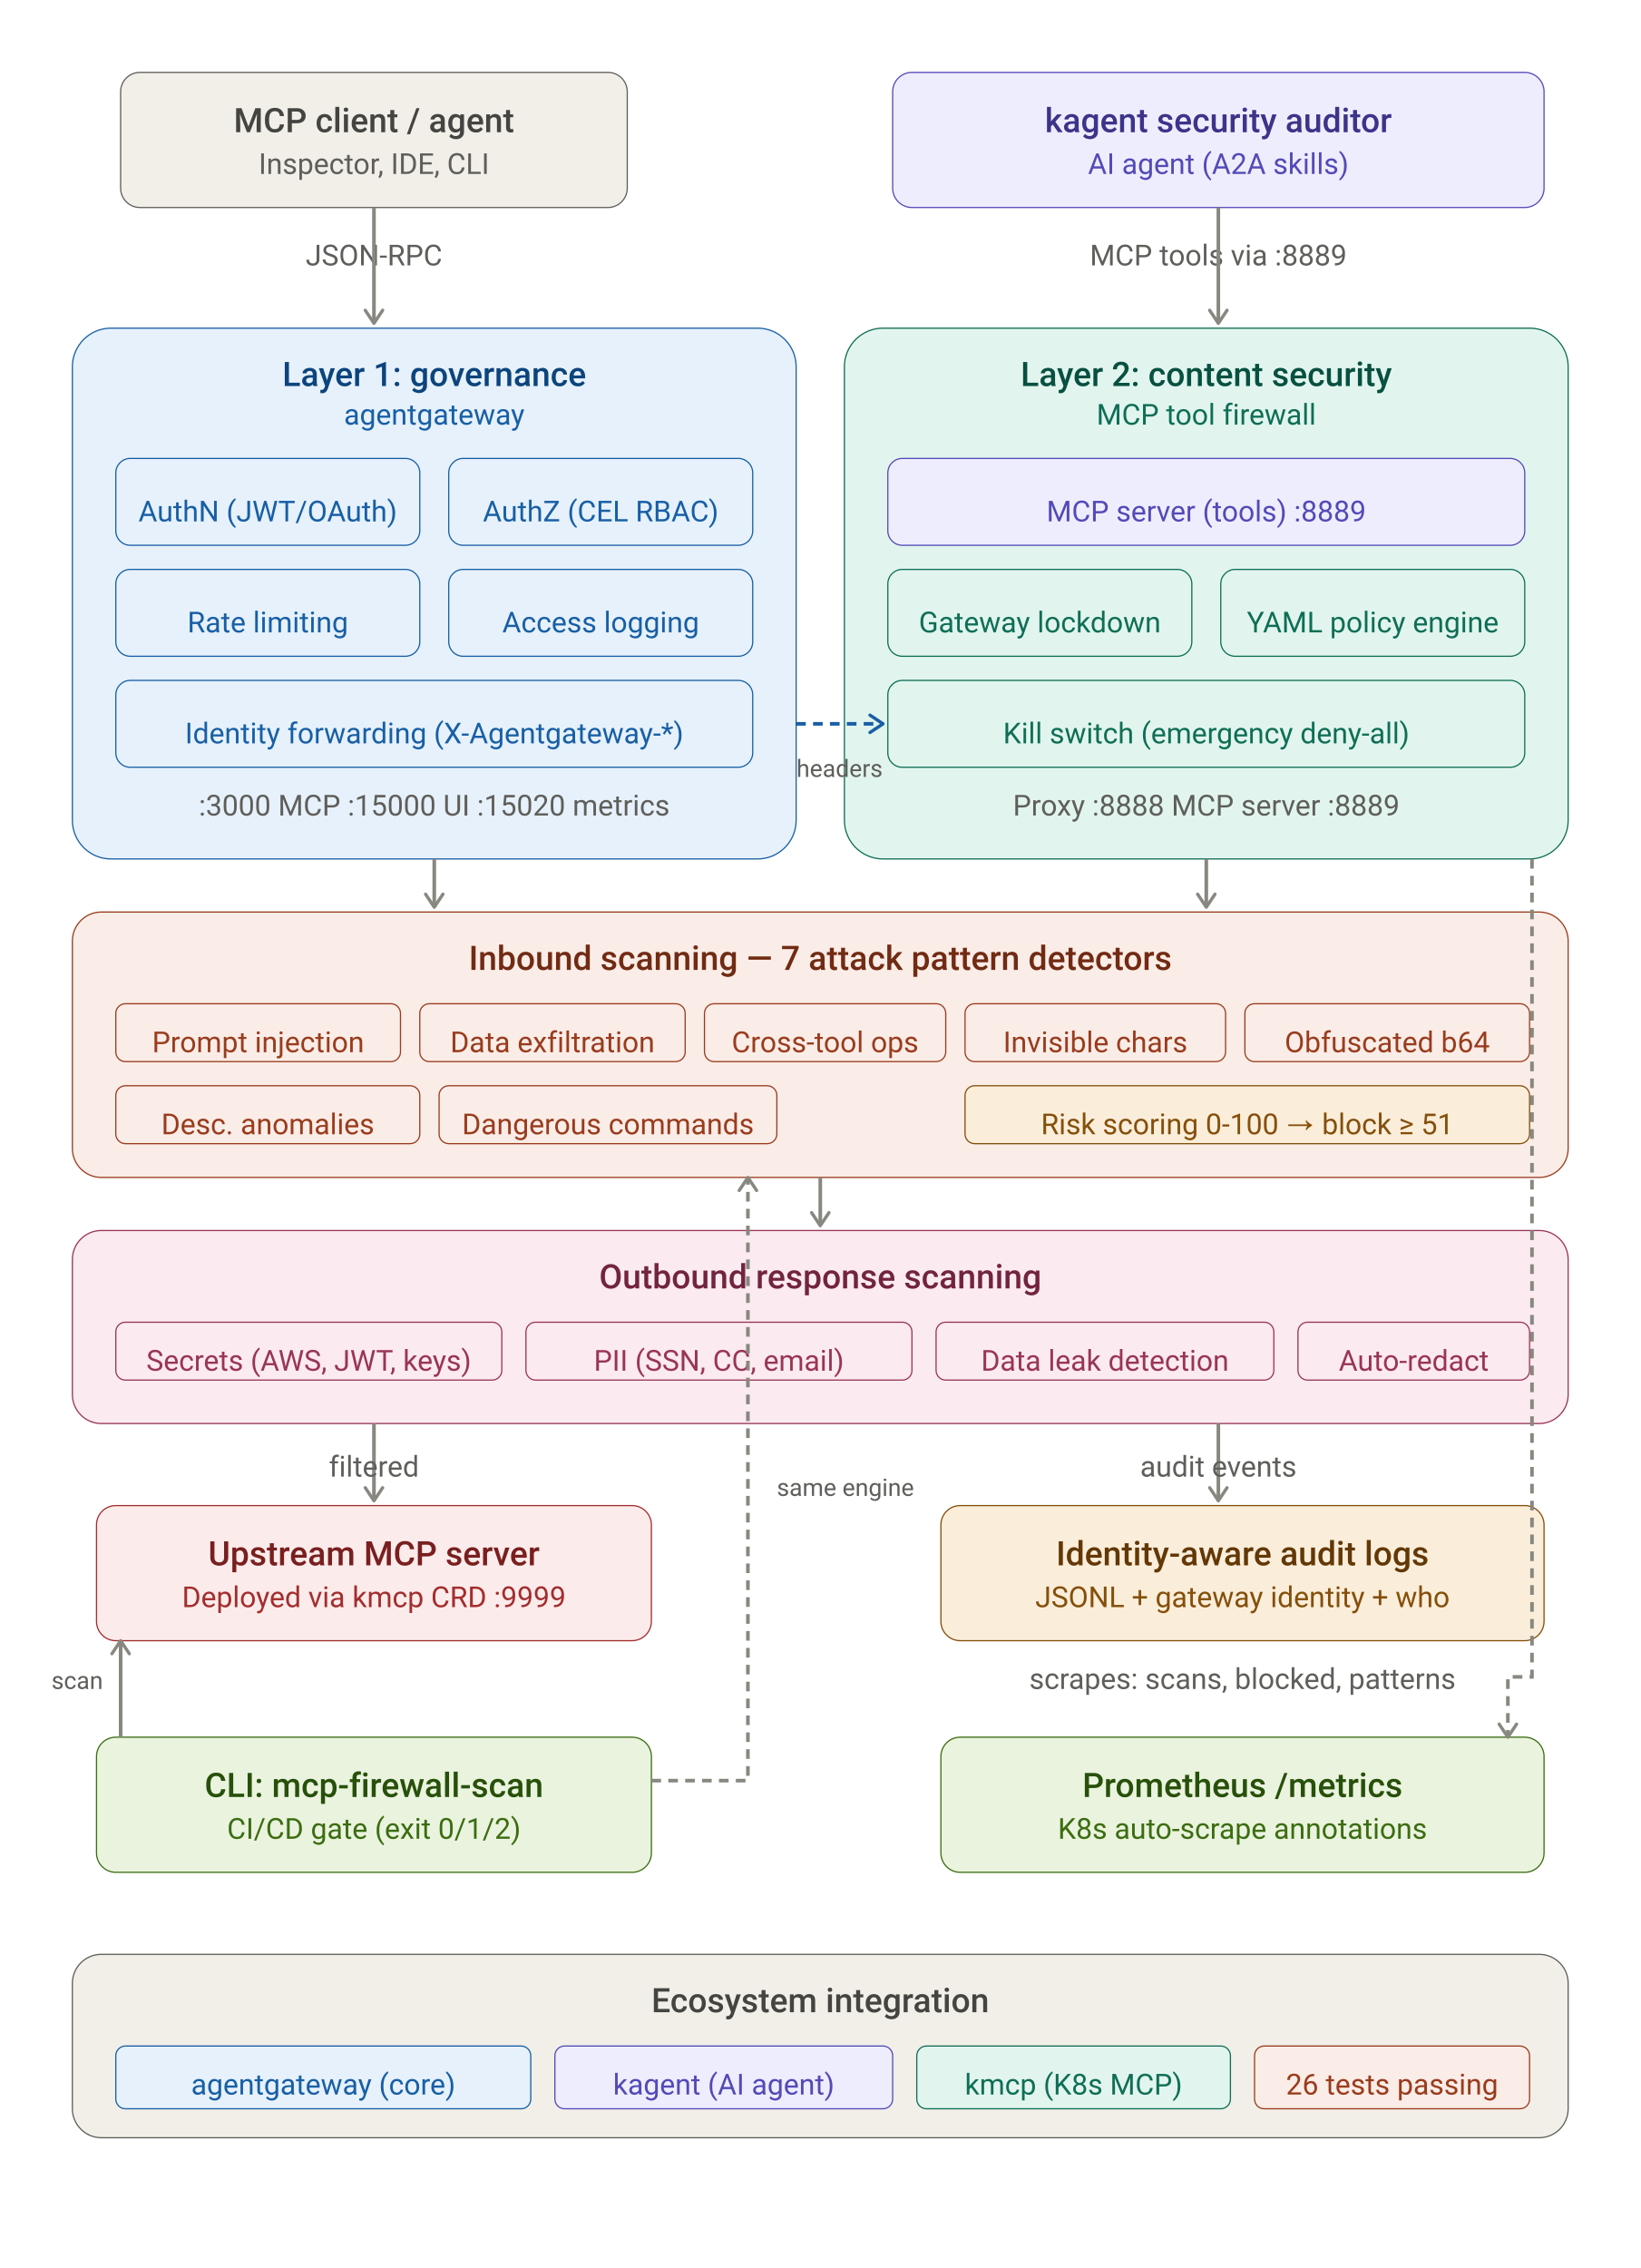
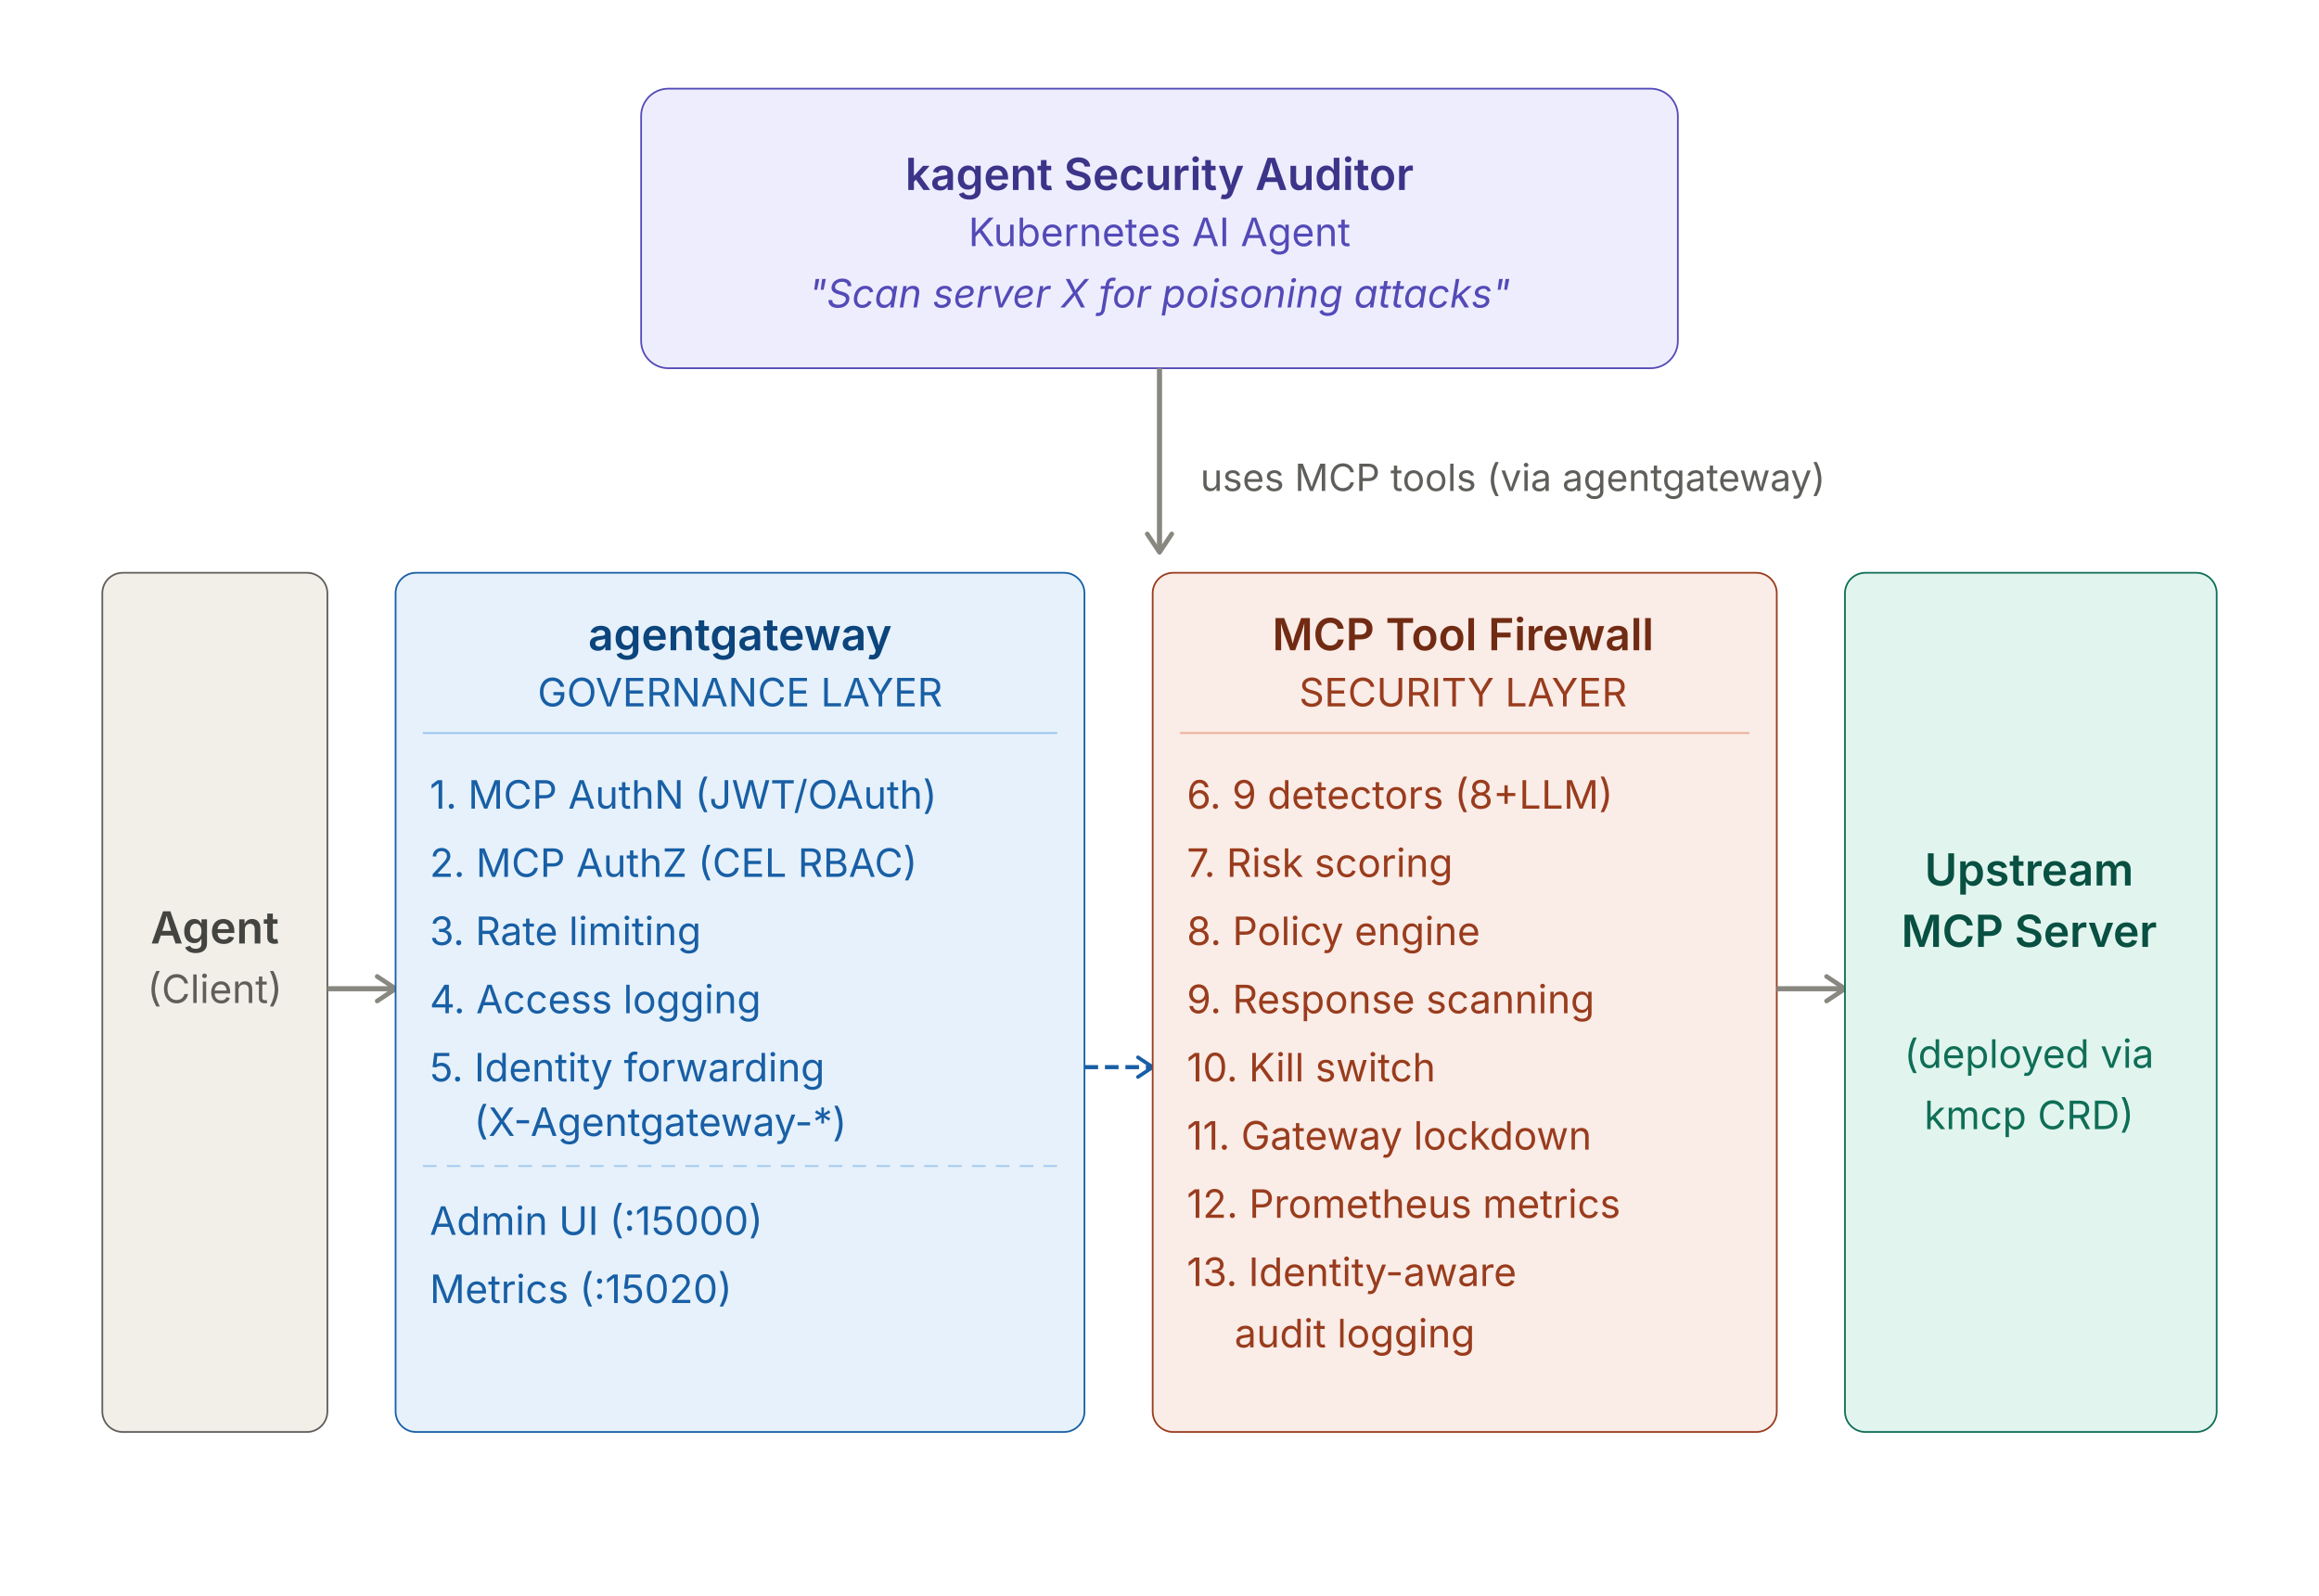
- <svg xmlns="http://www.w3.org/2000/svg" width="100%" viewBox="0 0 680 940">
-   <style>
-   text { font-family: -apple-system, BlinkMacSystemFont, "Segoe UI", Roboto, Helvetica, Arial, sans-serif; }
-   .th { font-size: 14px; font-weight: 500; }
-   .ts { font-size: 12px; font-weight: 400; }
-   .arr { stroke: #888780; stroke-width: 1.5; }
- 
-   /* Light mode defaults */
-   .c-blue rect { fill: #E6F1FB; stroke: #185FA5; }
-   .c-blue .th { fill: #0C447C; }
-   .c-blue .ts { fill: #185FA5; }
- 
-   .c-teal rect { fill: #E1F5EE; stroke: #0F6E56; }
-   .c-teal .th { fill: #085041; }
-   .c-teal .ts { fill: #0F6E56; }
- 
-   .c-purple rect { fill: #EEEDFE; stroke: #534AB7; }
-   .c-purple .th { fill: #3C3489; }
-   .c-purple .ts { fill: #534AB7; }
- 
-   .c-coral rect { fill: #FAECE7; stroke: #993C1D; }
-   .c-coral .th { fill: #712B13; }
-   .c-coral .ts { fill: #993C1D; }
- 
-   .c-pink rect { fill: #FBEAF0; stroke: #993556; }
-   .c-pink .th { fill: #72243E; }
-   .c-pink .ts { fill: #993556; }
- 
-   .c-amber rect { fill: #FAEEDA; stroke: #854F0B; }
-   .c-amber .th { fill: #633806; }
-   .c-amber .ts { fill: #854F0B; }
- 
-   .c-red rect { fill: #FCEBEB; stroke: #A32D2D; }
-   .c-red .th { fill: #791F1F; }
-   .c-red .ts { fill: #A32D2D; }
- 
-   .c-green rect { fill: #EAF3DE; stroke: #3B6D11; }
-   .c-green .th { fill: #27500A; }
-   .c-green .ts { fill: #3B6D11; }
- 
-   .c-gray rect { fill: #F1EFE8; stroke: #5F5E5A; }
-   .c-gray .th { fill: #444441; }
-   .c-gray .ts { fill: #5F5E5A; }
- 
-   text.th { fill: #2C2C2A; }
-   text.ts { fill: #5F5E5A; }
- 
-   @media (prefers-color-scheme: dark) {
-     text.th { fill: #D3D1C7; }
-     text.ts { fill: #B4B2A9; }
-     .arr { stroke: #B4B2A9; }
- 
-     .c-blue rect { fill: #0C447C; stroke: #85B7EB; }
-     .c-blue .th { fill: #B5D4F4; }
-     .c-blue .ts { fill: #85B7EB; }
- 
-     .c-teal rect { fill: #085041; stroke: #5DCAA5; }
-     .c-teal .th { fill: #9FE1CB; }
-     .c-teal .ts { fill: #5DCAA5; }
- 
-     .c-purple rect { fill: #3C3489; stroke: #AFA9EC; }
-     .c-purple .th { fill: #CECBF6; }
-     .c-purple .ts { fill: #AFA9EC; }
- 
-     .c-coral rect { fill: #712B13; stroke: #F0997B; }
-     .c-coral .th { fill: #F5C4B3; }
-     .c-coral .ts { fill: #F0997B; }
- 
-     .c-pink rect { fill: #72243E; stroke: #ED93B1; }
-     .c-pink .th { fill: #F4C0D1; }
-     .c-pink .ts { fill: #ED93B1; }
- 
-     .c-amber rect { fill: #633806; stroke: #EF9F27; }
-     .c-amber .th { fill: #FAC775; }
-     .c-amber .ts { fill: #EF9F27; }
- 
-     .c-red rect { fill: #791F1F; stroke: #F09595; }
-     .c-red .th { fill: #F7C1C1; }
-     .c-red .ts { fill: #F09595; }
- 
-     .c-green rect { fill: #27500A; stroke: #97C459; }
-     .c-green .th { fill: #C0DD97; }
-     .c-green .ts { fill: #97C459; }
- 
-     .c-gray rect { fill: #444441; stroke: #B4B2A9; }
-     .c-gray .th { fill: #D3D1C7; }
-     .c-gray .ts { fill: #B4B2A9; }
-   }
- </style>
+ <svg xmlns="http://www.w3.org/2000/svg" width="680" height="468" viewBox="0 0 680 468" font-family="monospace, 'Courier New'" font-size="12">
  <defs>
    <marker id="arrow" viewBox="0 0 10 10" refX="8" refY="5" markerWidth="6" markerHeight="6" orient="auto-start-reverse">
      <path d="M2 1L8 5L2 9" fill="none" stroke="context-stroke" stroke-width="1.5" stroke-linecap="round" stroke-linejoin="round" />
    </marker>
+     <style>
+       text { font-family: 'Segoe UI', 'Inter', sans-serif; fill: #1a1a2e; }
+       .th { font-size: 13px; font-weight: 600; }
+       .ts { font-size: 11.5px; font-weight: 400; }
+ 
+       /* kagent - purple */
+       .box-kagent rect { fill: #EEEDFE; stroke: #534AB7; }
+       .box-kagent .th { fill: #3C3489; }
+       .box-kagent .ts { fill: #534AB7; }
+ 
+       /* Agent - gray */
+       .box-agent rect { fill: #F1EFE8; stroke: #5F5E5A; }
+       .box-agent .th { fill: #444441; }
+       .box-agent .ts { fill: #5F5E5A; }
+ 
+       /* agentgateway - blue */
+       .box-gateway rect { fill: #E6F1FB; stroke: #185FA5; }
+       .box-gateway .th { fill: #0C447C; }
+       .box-gateway .ts { fill: #185FA5; }
+       .box-gateway line { stroke: #378ADD; }
+ 
+       /* MCP Firewall - coral */
+       .box-firewall rect { fill: #FAECE7; stroke: #993C1D; }
+       .box-firewall .th { fill: #712B13; }
+       .box-firewall .ts { fill: #993C1D; }
+       .box-firewall line { stroke: #D85A30; }
+ 
+       /* Upstream - teal */
+       .box-upstream rect { fill: #E1F5EE; stroke: #0F6E56; }
+       .box-upstream .th { fill: #085041; }
+       .box-upstream .ts { fill: #0F6E56; }
+ 
+       /* Connector arrows */
+       .arr { stroke: #888780; stroke-width: 1.5; fill: none; }
+       .arr-dashed { stroke: #185FA5; stroke-width: 1.2; fill: none; stroke-dasharray: 4 2; }
+       .label { fill: #5F5E5A; font-size: 11px; }
+       .sep { stroke-width: 0.5; stroke-opacity: 0.45; fill: none; }
+       .sep-dashed { stroke-width: 0.5; stroke-opacity: 0.4; fill: none; stroke-dasharray: 4 3; }
+     </style>
  </defs>
-   <g class="c-purple">
-     <rect x="370" y="30" width="270" height="56" rx="8" stroke-width="0.5" />
-     <text class="th" x="505" y="50" text-anchor="middle" dominant-baseline="central">kagent security auditor</text>
-     <text class="ts" x="505" y="68" text-anchor="middle" dominant-baseline="central">AI agent (A2A skills)</text>
+   <g class="box-kagent">
+     <rect x="188" y="26" width="304" height="82" rx="8" stroke-width="0.5" />
+     <text class="th" x="340" y="51" text-anchor="middle" dominant-baseline="central">kagent Security Auditor</text>
+     <text class="ts" x="340" y="68" text-anchor="middle" dominant-baseline="central">Kubernetes AI Agent</text>
+     <text class="ts" x="340" y="86" text-anchor="middle" dominant-baseline="central" font-style="italic">"Scan server X for poisoning attacks"</text>
  </g>
-   <g class="c-gray">
-     <rect x="50" y="30" width="210" height="56" rx="8" stroke-width="0.5" />
-     <text class="th" x="155" y="50" text-anchor="middle" dominant-baseline="central">MCP client / agent</text>
-     <text class="ts" x="155" y="68" text-anchor="middle" dominant-baseline="central">Inspector, IDE, CLI</text>
+   <line x1="340" y1="108" x2="340" y2="162" class="arr" stroke-width="1.5" marker-end="url(#arrow)" />
+   <text class="label" x="352" y="140" dominant-baseline="central">uses MCP tools (via agentgateway)</text>
+   <g class="box-agent">
+     <rect x="30" y="168" width="66" height="252" rx="6" stroke-width="0.5" />
+     <text class="th" x="63" y="272" text-anchor="middle" dominant-baseline="central">Agent</text>
+     <text class="ts" x="63" y="290" text-anchor="middle" dominant-baseline="central">(Client)</text>
  </g>
-   <text class="ts" x="155" y="110" text-anchor="middle">JSON-RPC</text>
-   <line x1="155" y1="86" x2="155" y2="134" class="arr" marker-end="url(#arrow)" stroke-width="0.5" />
-   <text class="ts" x="505" y="110" text-anchor="middle">MCP tools via :8889</text>
-   <line x1="505" y1="86" x2="505" y2="134" class="arr" marker-end="url(#arrow)" stroke-width="0.5" />
-   <g class="c-blue">
-     <rect x="30" y="136" width="300" height="220" rx="16" stroke-width="0.5" />
-     <text class="th" x="180" y="160" text-anchor="middle">Layer 1: governance</text>
-     <text class="ts" x="180" y="176" text-anchor="middle">agentgateway</text>
+   <line x1="96" y1="290" x2="116" y2="290" class="arr" marker-end="url(#arrow)" />
+   <g class="box-gateway">
+     <rect x="116" y="168" width="202" height="252" rx="6" stroke-width="0.5" />
+     <text class="th" x="217" y="186" text-anchor="middle" dominant-baseline="central">agentgateway</text>
+     <text class="ts" x="217" y="203" text-anchor="middle" dominant-baseline="central">GOVERNANCE LAYER</text>
+     <line x1="124" y1="215" x2="310" y2="215" class="sep" />
+     <text class="ts" x="126" y="233" dominant-baseline="central">1.  MCP AuthN (JWT/OAuth)</text>
+     <text class="ts" x="126" y="253" dominant-baseline="central">2.  MCP AuthZ (CEL RBAC)</text>
+     <text class="ts" x="126" y="273" dominant-baseline="central">3.  Rate limiting</text>
+     <text class="ts" x="126" y="293" dominant-baseline="central">4.  Access logging</text>
+     <text class="ts" x="126" y="313" dominant-baseline="central">5.  Identity forwarding</text>
+     <text class="ts" x="139" y="329" dominant-baseline="central">(X-Agentgateway-*)</text>
+     <line x1="124" y1="342" x2="310" y2="342" class="sep-dashed" />
+     <text class="ts" x="126" y="358" dominant-baseline="central">Admin UI   (:15000)</text>
+     <text class="ts" x="126" y="378" dominant-baseline="central">Metrics    (:15020)</text>
  </g>
-   <g class="c-blue">
-     <rect x="48" y="190" width="126" height="36" rx="6" stroke-width="0.5" />
-     <text class="ts" x="111" y="212" text-anchor="middle" dominant-baseline="central">AuthN (JWT/OAuth)</text>
+   <line x1="318" y1="313" x2="338" y2="313" class="arr-dashed" marker-end="url(#arrow)" />
+   <g class="box-firewall">
+     <rect x="338" y="168" width="183" height="252" rx="6" stroke-width="0.5" />
+     <text class="th" x="429" y="186" text-anchor="middle" dominant-baseline="central">MCP Tool Firewall</text>
+     <text class="ts" x="429" y="203" text-anchor="middle" dominant-baseline="central">SECURITY LAYER</text>
+     <line x1="346" y1="215" x2="513" y2="215" class="sep" />
+     <text class="ts" x="348" y="233" dominant-baseline="central">6.   9 detectors (8+LLM)</text>
+     <text class="ts" x="348" y="253" dominant-baseline="central">7.   Risk scoring</text>
+     <text class="ts" x="348" y="273" dominant-baseline="central">8.   Policy engine</text>
+     <text class="ts" x="348" y="293" dominant-baseline="central">9.   Response scanning</text>
+     <text class="ts" x="348" y="313" dominant-baseline="central">10.  Kill switch</text>
+     <text class="ts" x="348" y="333" dominant-baseline="central">11.  Gateway lockdown</text>
+     <text class="ts" x="348" y="353" dominant-baseline="central">12.  Prometheus metrics</text>
+     <text class="ts" x="348" y="373" dominant-baseline="central">13.  Identity-aware</text>
+     <text class="ts" x="362" y="391" dominant-baseline="central">audit logging</text>
  </g>
-   <g class="c-blue">
-     <rect x="186" y="190" width="126" height="36" rx="6" stroke-width="0.5" />
-     <text class="ts" x="249" y="212" text-anchor="middle" dominant-baseline="central">AuthZ (CEL RBAC)</text>
-   </g>
-   <g class="c-blue">
-     <rect x="48" y="236" width="126" height="36" rx="6" stroke-width="0.5" />
-     <text class="ts" x="111" y="258" text-anchor="middle" dominant-baseline="central">Rate limiting</text>
-   </g>
-   <g class="c-blue">
-     <rect x="186" y="236" width="126" height="36" rx="6" stroke-width="0.5" />
-     <text class="ts" x="249" y="258" text-anchor="middle" dominant-baseline="central">Access logging</text>
-   </g>
-   <g class="c-blue">
-     <rect x="48" y="282" width="264" height="36" rx="6" stroke-width="0.5" />
-     <text class="ts" x="180" y="304" text-anchor="middle" dominant-baseline="central">Identity forwarding (X-Agentgateway-*)</text>
-   </g>
-   <text class="ts" x="180" y="338" text-anchor="middle">:3000 MCP  :15000 UI  :15020 metrics</text>
-   <g class="c-teal">
-     <rect x="350" y="136" width="300" height="220" rx="16" stroke-width="0.5" />
-     <text class="th" x="500" y="160" text-anchor="middle">Layer 2: content security</text>
-     <text class="ts" x="500" y="176" text-anchor="middle">MCP tool firewall</text>
-   </g>
-   <g class="c-purple">
-     <rect x="368" y="190" width="264" height="36" rx="6" stroke-width="0.5" />
-     <text class="ts" x="500" y="212" text-anchor="middle" dominant-baseline="central">MCP server (tools) :8889</text>
-   </g>
-   <g class="c-teal">
-     <rect x="368" y="236" width="126" height="36" rx="6" stroke-width="0.5" />
-     <text class="ts" x="431" y="258" text-anchor="middle" dominant-baseline="central">Gateway lockdown</text>
-   </g>
-   <g class="c-teal">
-     <rect x="506" y="236" width="126" height="36" rx="6" stroke-width="0.5" />
-     <text class="ts" x="569" y="258" text-anchor="middle" dominant-baseline="central">YAML policy engine</text>
-   </g>
-   <g class="c-teal">
-     <rect x="368" y="282" width="264" height="36" rx="6" stroke-width="0.5" />
-     <text class="ts" x="500" y="304" text-anchor="middle" dominant-baseline="central">Kill switch (emergency deny-all)</text>
-   </g>
-   <text class="ts" x="500" y="338" text-anchor="middle">Proxy :8888  MCP server :8889</text>
-   <line x1="330" y1="300" x2="366" y2="300" stroke="#185FA5" stroke-width="1.5" marker-end="url(#arrow)" stroke-dasharray="4 3" />
-   <text class="ts" x="348" y="322" text-anchor="middle" style="font-size:10px">headers</text>
-   <line x1="180" y1="356" x2="180" y2="376" class="arr" marker-end="url(#arrow)" stroke-width="0.5" />
-   <line x1="500" y1="356" x2="500" y2="376" class="arr" marker-end="url(#arrow)" stroke-width="0.5" />
-   <g class="c-coral">
-     <rect x="30" y="378" width="620" height="110" rx="12" stroke-width="0.5" />
-     <text class="th" x="340" y="402" text-anchor="middle">Inbound scanning — 7 attack pattern detectors</text>
-   </g>
-   <g class="c-coral">
-     <rect x="48" y="416" width="118" height="24" rx="4" stroke-width="0.5" />
-     <text class="ts" x="107" y="432" text-anchor="middle" dominant-baseline="central">Prompt injection</text>
-   </g>
-   <g class="c-coral">
-     <rect x="174" y="416" width="110" height="24" rx="4" stroke-width="0.5" />
-     <text class="ts" x="229" y="432" text-anchor="middle" dominant-baseline="central">Data exfiltration</text>
-   </g>
-   <g class="c-coral">
-     <rect x="292" y="416" width="100" height="24" rx="4" stroke-width="0.5" />
-     <text class="ts" x="342" y="432" text-anchor="middle" dominant-baseline="central">Cross-tool ops</text>
-   </g>
-   <g class="c-coral">
-     <rect x="400" y="416" width="108" height="24" rx="4" stroke-width="0.5" />
-     <text class="ts" x="454" y="432" text-anchor="middle" dominant-baseline="central">Invisible chars</text>
-   </g>
-   <g class="c-coral">
-     <rect x="516" y="416" width="118" height="24" rx="4" stroke-width="0.5" />
-     <text class="ts" x="575" y="432" text-anchor="middle" dominant-baseline="central">Obfuscated b64</text>
-   </g>
-   <g class="c-coral">
-     <rect x="48" y="450" width="126" height="24" rx="4" stroke-width="0.5" />
-     <text class="ts" x="111" y="466" text-anchor="middle" dominant-baseline="central">Desc. anomalies</text>
-   </g>
-   <g class="c-coral">
-     <rect x="182" y="450" width="140" height="24" rx="4" stroke-width="0.5" />
-     <text class="ts" x="252" y="466" text-anchor="middle" dominant-baseline="central">Dangerous commands</text>
-   </g>
-   <g class="c-amber">
-     <rect x="400" y="450" width="234" height="24" rx="4" stroke-width="0.5" />
-     <text class="ts" x="517" y="466" text-anchor="middle" dominant-baseline="central">Risk scoring 0-100 → block ≥ 51</text>
-   </g>
-   <line x1="340" y1="488" x2="340" y2="508" class="arr" marker-end="url(#arrow)" stroke-width="0.5" />
-   <g class="c-pink">
-     <rect x="30" y="510" width="620" height="80" rx="12" stroke-width="0.5" />
-     <text class="th" x="340" y="534" text-anchor="middle">Outbound response scanning</text>
-   </g>
-   <g class="c-pink">
-     <rect x="48" y="548" width="160" height="24" rx="4" stroke-width="0.5" />
-     <text class="ts" x="128" y="564" text-anchor="middle" dominant-baseline="central">Secrets (AWS, JWT, keys)</text>
-   </g>
-   <g class="c-pink">
-     <rect x="218" y="548" width="160" height="24" rx="4" stroke-width="0.5" />
-     <text class="ts" x="298" y="564" text-anchor="middle" dominant-baseline="central">PII (SSN, CC, email)</text>
-   </g>
-   <g class="c-pink">
-     <rect x="388" y="548" width="140" height="24" rx="4" stroke-width="0.5" />
-     <text class="ts" x="458" y="564" text-anchor="middle" dominant-baseline="central">Data leak detection</text>
-   </g>
-   <g class="c-pink">
-     <rect x="538" y="548" width="96" height="24" rx="4" stroke-width="0.5" />
-     <text class="ts" x="586" y="564" text-anchor="middle" dominant-baseline="central">Auto-redact</text>
-   </g>
-   <line x1="155" y1="590" x2="155" y2="622" class="arr" marker-end="url(#arrow)" stroke-width="0.5" />
-   <text class="ts" x="155" y="612" text-anchor="middle">filtered</text>
-   <line x1="505" y1="590" x2="505" y2="622" class="arr" marker-end="url(#arrow)" stroke-width="0.5" />
-   <text class="ts" x="505" y="612" text-anchor="middle">audit events</text>
-   <g class="c-red">
-     <rect x="40" y="624" width="230" height="56" rx="8" stroke-width="0.5" />
-     <text class="th" x="155" y="644" text-anchor="middle" dominant-baseline="central">Upstream MCP server</text>
-     <text class="ts" x="155" y="662" text-anchor="middle" dominant-baseline="central">Deployed via kmcp CRD :9999</text>
-   </g>
-   <g class="c-amber">
-     <rect x="390" y="624" width="250" height="56" rx="8" stroke-width="0.5" />
-     <text class="th" x="515" y="644" text-anchor="middle" dominant-baseline="central">Identity-aware audit logs</text>
-     <text class="ts" x="515" y="662" text-anchor="middle" dominant-baseline="central">JSONL + gateway identity + who</text>
-   </g>
-   <g class="c-green">
-     <rect x="40" y="720" width="230" height="56" rx="8" stroke-width="0.5" />
-     <text class="th" x="155" y="740" text-anchor="middle" dominant-baseline="central">CLI: mcp-firewall-scan</text>
-     <text class="ts" x="155" y="758" text-anchor="middle" dominant-baseline="central">CI/CD gate (exit 0/1/2)</text>
-   </g>
-   <path d="M50 720 L50 680" fill="none" class="arr" marker-end="url(#arrow)" stroke-width="0.5" />
-   <text class="ts" x="32" y="700" text-anchor="middle" style="font-size:10px">scan</text>
-   <path d="M270 738 L310 738 L310 488" fill="none" class="arr" marker-end="url(#arrow)" stroke-width="0.5" stroke-dasharray="4 3" />
-   <text class="ts" x="322" y="620" text-anchor="start" style="font-size:10px">same engine</text>
-   <g class="c-green">
-     <rect x="390" y="720" width="250" height="56" rx="8" stroke-width="0.5" />
-     <text class="th" x="515" y="740" text-anchor="middle" dominant-baseline="central">Prometheus /metrics</text>
-     <text class="ts" x="515" y="758" text-anchor="middle" dominant-baseline="central">K8s auto-scrape annotations</text>
-   </g>
-   <path d="M635 356 L635 695 L625 695 L625 720" fill="none" class="arr" marker-end="url(#arrow)" stroke-width="0.5" stroke-dasharray="4 3" />
-   <text class="ts" x="515" y="700" text-anchor="middle">scrapes: scans, blocked, patterns</text>
-   <g class="c-gray">
-     <rect x="30" y="810" width="620" height="76" rx="12" stroke-width="0.5" />
-     <text class="th" x="340" y="834" text-anchor="middle">Ecosystem integration</text>
-   </g>
-   <g class="c-blue">
-     <rect x="48" y="848" width="172" height="26" rx="4" stroke-width="0.5" />
-     <text class="ts" x="134" y="864" text-anchor="middle" dominant-baseline="central">agentgateway (core)</text>
-   </g>
-   <g class="c-purple">
-     <rect x="230" y="848" width="140" height="26" rx="4" stroke-width="0.5" />
-     <text class="ts" x="300" y="864" text-anchor="middle" dominant-baseline="central">kagent (AI agent)</text>
-   </g>
-   <g class="c-teal">
-     <rect x="380" y="848" width="130" height="26" rx="4" stroke-width="0.5" />
-     <text class="ts" x="445" y="864" text-anchor="middle" dominant-baseline="central">kmcp (K8s MCP)</text>
-   </g>
-   <g class="c-coral">
-     <rect x="520" y="848" width="114" height="26" rx="4" stroke-width="0.5" />
-     <text class="ts" x="577" y="864" text-anchor="middle" dominant-baseline="central">26 tests passing</text>
+   <line x1="521" y1="290" x2="541" y2="290" class="arr" marker-end="url(#arrow)" />
+   <g class="box-upstream">
+     <rect x="541" y="168" width="109" height="252" rx="6" stroke-width="0.5" />
+     <text class="th" x="595" y="255" text-anchor="middle" dominant-baseline="central">Upstream</text>
+     <text class="th" x="595" y="273" text-anchor="middle" dominant-baseline="central">MCP Server</text>
+     <text class="ts" x="595" y="309" text-anchor="middle" dominant-baseline="central">(deployed via</text>
+     <text class="ts" x="595" y="327" text-anchor="middle" dominant-baseline="central">kmcp CRD)</text>
  </g>
</svg>
